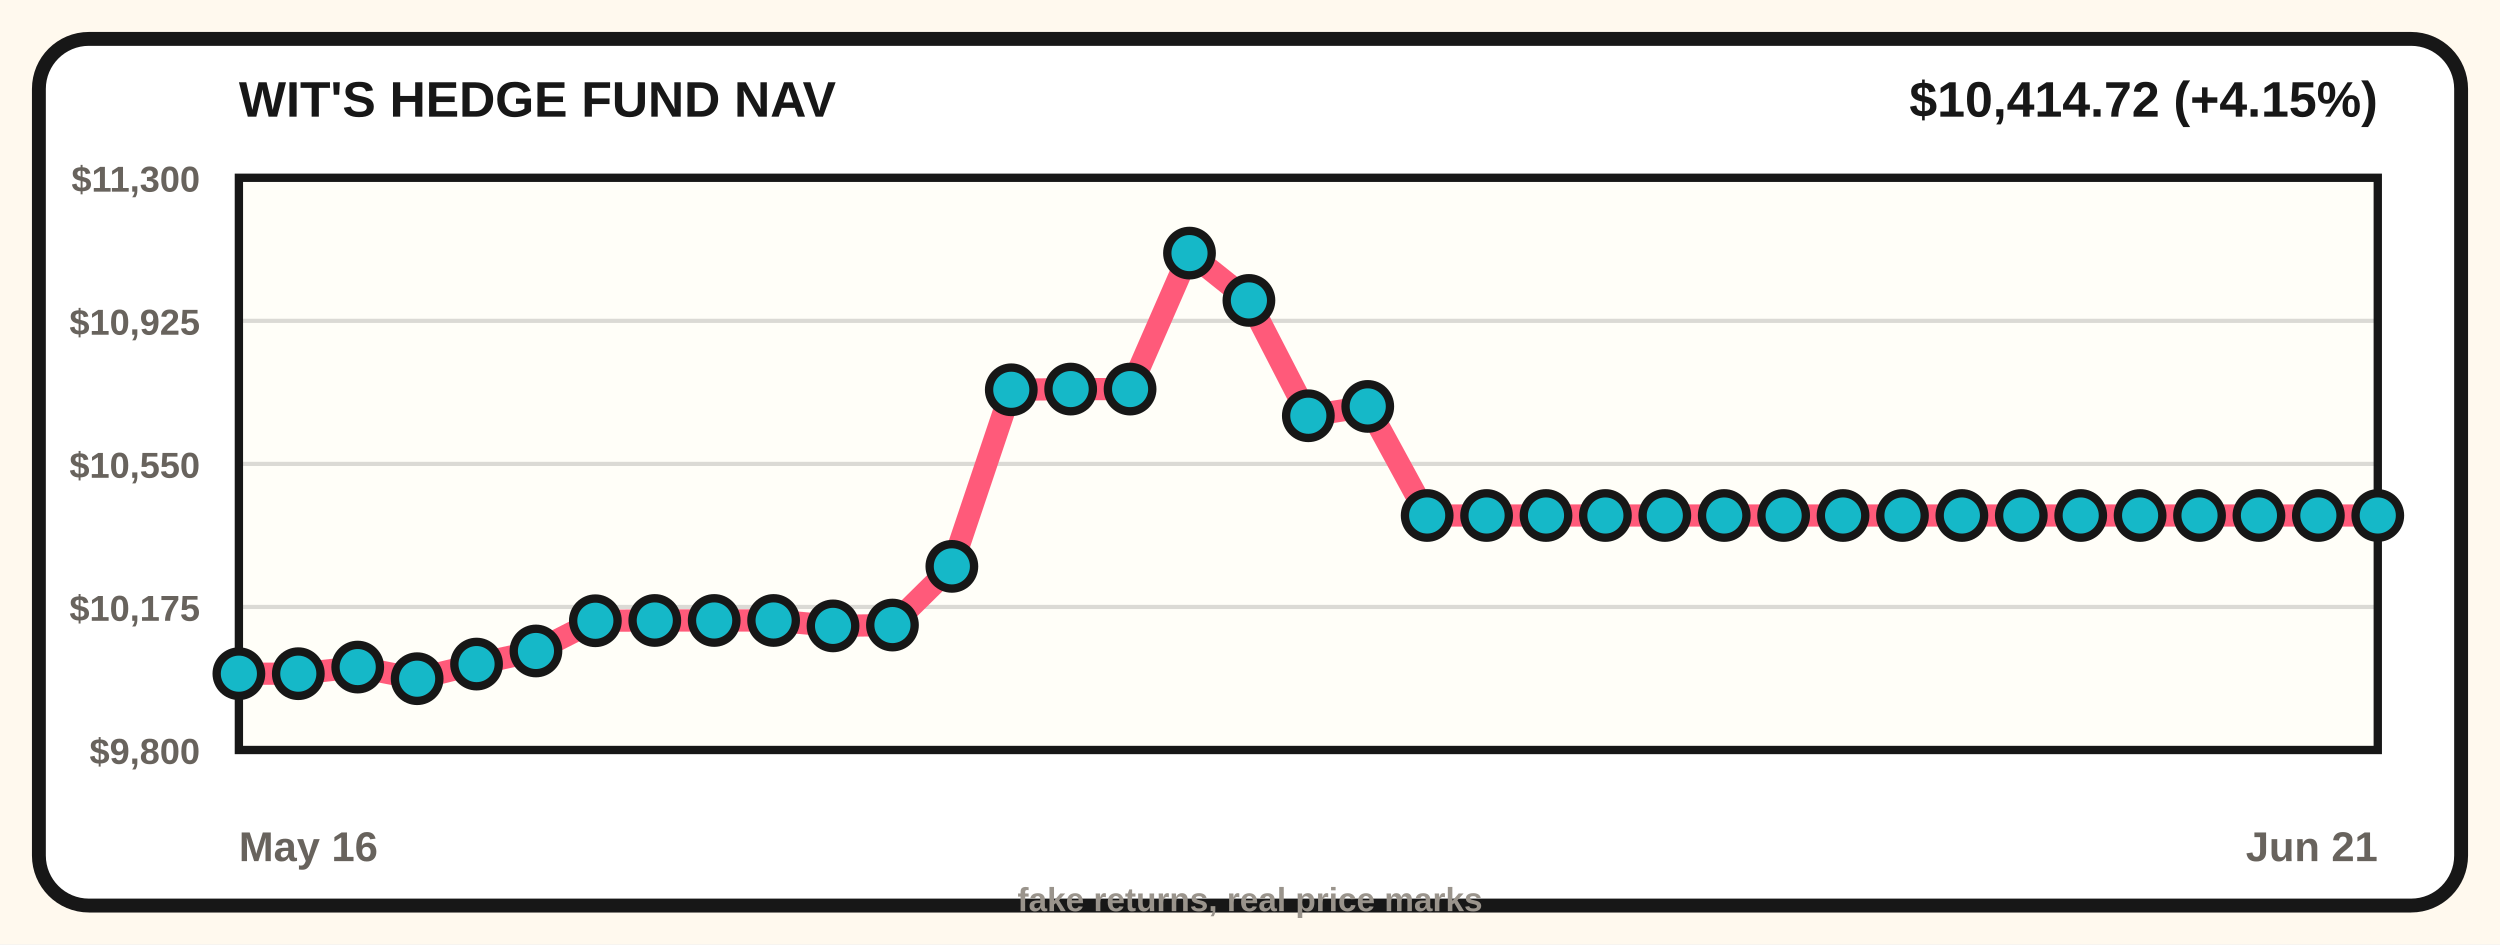
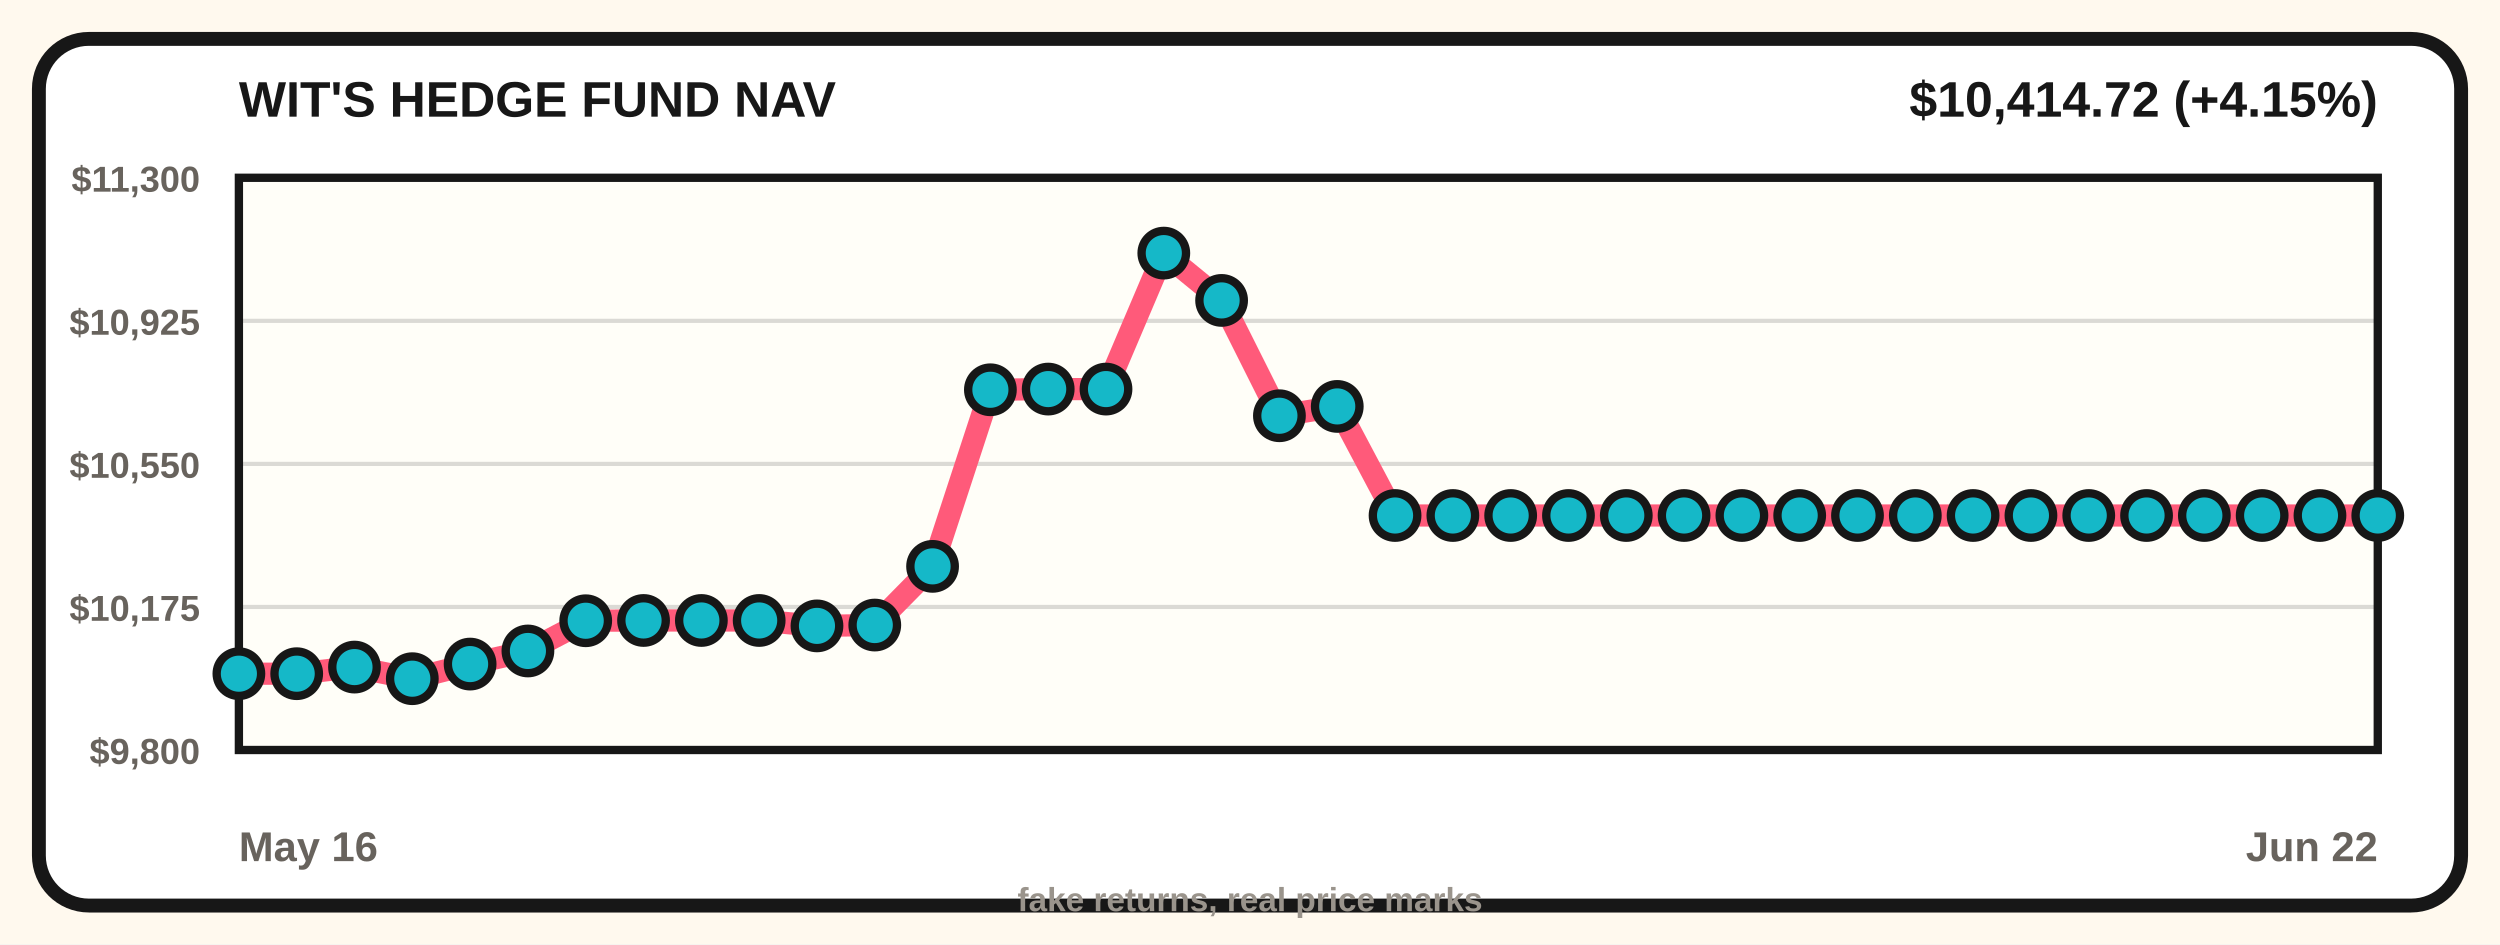
<svg xmlns="http://www.w3.org/2000/svg" width="900" height="340" viewBox="0 0 900 340" role="img" aria-label="Wit's Hedge Fund fake NAV chart">
  <rect width="900" height="340" fill="#fff9ee" />
  <rect x="14" y="14" width="872" height="312" rx="18" fill="#ffffff" stroke="#171717" stroke-width="5" />
  <rect x="86" y="64" width="770" height="206" fill="#fffef8" stroke="#171717" stroke-width="3" />
  <line x1="86" y1="270" x2="856" y2="270" stroke="#171717" stroke-width="1.5" opacity="0.16" />
  <text x="72" y="275" text-anchor="end" font-family="Arial, sans-serif" font-size="13" font-weight="800" fill="#68635d">$9,800</text>
  <line x1="86" y1="218.5" x2="856" y2="218.5" stroke="#171717" stroke-width="1.5" opacity="0.16" />
  <text x="72" y="223.5" text-anchor="end" font-family="Arial, sans-serif" font-size="13" font-weight="800" fill="#68635d">$10,175</text>
  <line x1="86" y1="167" x2="856" y2="167" stroke="#171717" stroke-width="1.5" opacity="0.16" />
  <text x="72" y="172" text-anchor="end" font-family="Arial, sans-serif" font-size="13" font-weight="800" fill="#68635d">$10,550</text>
  <line x1="86" y1="115.5" x2="856" y2="115.5" stroke="#171717" stroke-width="1.5" opacity="0.16" />
  <text x="72" y="120.5" text-anchor="end" font-family="Arial, sans-serif" font-size="13" font-weight="800" fill="#68635d">$10,925</text>
  <line x1="86" y1="64" x2="856" y2="64" stroke="#171717" stroke-width="1.5" opacity="0.16" />
  <text x="72" y="69" text-anchor="end" font-family="Arial, sans-serif" font-size="13" font-weight="800" fill="#68635d">$11,300</text>
-   <polyline points="86,242.53 107.39,242.53 128.78,240.15 150.17,244.33 171.56,239.07 192.94,234.35 214.33,223.47 235.72,223.37 257.11,223.37 278.5,223.37 299.89,225.32 321.28,225.02 342.67,203.89 364.06,140.32 385.44,140.07 406.83,140.07 428.22,91.12 449.61,108.15 471,149.67 492.39,146.31 513.78,185.58 535.17,185.58 556.56,185.58 577.94,185.58 599.33,185.58 620.72,185.58 642.11,185.58 663.5,185.58 684.89,185.58 706.28,185.58 727.67,185.58 749.06,185.58 770.44,185.58 791.83,185.58 813.22,185.58 834.61,185.58 856,185.58" fill="none" stroke="#ff5a7a" stroke-width="8" stroke-linecap="round" stroke-linejoin="round" />
+   <polyline points="86,242.53 106.81,242.53 127.62,240.15 148.43,244.33 169.24,239.07 190.05,234.35 210.86,223.47 231.68,223.37 252.49,223.37 273.3,223.37 294.11,225.32 314.92,225.02 335.73,203.89 356.54,140.32 377.35,140.07 398.16,140.07 418.97,91.12 439.78,108.15 460.59,149.67 481.41,146.31 502.22,185.58 523.03,185.58 543.84,185.58 564.65,185.58 585.46,185.58 606.27,185.58 627.08,185.58 647.89,185.58 668.7,185.58 689.51,185.58 710.32,185.58 731.14,185.58 751.95,185.58 772.76,185.58 793.57,185.58 814.38,185.58 835.19,185.58 856,185.58" fill="none" stroke="#ff5a7a" stroke-width="8" stroke-linecap="round" stroke-linejoin="round" />
  <circle cx="86" cy="242.53" r="8" fill="#15b8c8" stroke="#171717" stroke-width="3" />
-   <circle cx="107.39" cy="242.53" r="8" fill="#15b8c8" stroke="#171717" stroke-width="3" />
-   <circle cx="128.78" cy="240.15" r="8" fill="#15b8c8" stroke="#171717" stroke-width="3" />
-   <circle cx="150.17" cy="244.33" r="8" fill="#15b8c8" stroke="#171717" stroke-width="3" />
-   <circle cx="171.56" cy="239.07" r="8" fill="#15b8c8" stroke="#171717" stroke-width="3" />
-   <circle cx="192.94" cy="234.35" r="8" fill="#15b8c8" stroke="#171717" stroke-width="3" />
-   <circle cx="214.33" cy="223.47" r="8" fill="#15b8c8" stroke="#171717" stroke-width="3" />
-   <circle cx="235.72" cy="223.37" r="8" fill="#15b8c8" stroke="#171717" stroke-width="3" />
-   <circle cx="257.11" cy="223.37" r="8" fill="#15b8c8" stroke="#171717" stroke-width="3" />
-   <circle cx="278.5" cy="223.37" r="8" fill="#15b8c8" stroke="#171717" stroke-width="3" />
-   <circle cx="299.89" cy="225.32" r="8" fill="#15b8c8" stroke="#171717" stroke-width="3" />
-   <circle cx="321.28" cy="225.02" r="8" fill="#15b8c8" stroke="#171717" stroke-width="3" />
-   <circle cx="342.67" cy="203.89" r="8" fill="#15b8c8" stroke="#171717" stroke-width="3" />
-   <circle cx="364.06" cy="140.32" r="8" fill="#15b8c8" stroke="#171717" stroke-width="3" />
-   <circle cx="385.44" cy="140.07" r="8" fill="#15b8c8" stroke="#171717" stroke-width="3" />
-   <circle cx="406.83" cy="140.07" r="8" fill="#15b8c8" stroke="#171717" stroke-width="3" />
-   <circle cx="428.22" cy="91.12" r="8" fill="#15b8c8" stroke="#171717" stroke-width="3" />
-   <circle cx="449.61" cy="108.15" r="8" fill="#15b8c8" stroke="#171717" stroke-width="3" />
-   <circle cx="471" cy="149.67" r="8" fill="#15b8c8" stroke="#171717" stroke-width="3" />
-   <circle cx="492.39" cy="146.31" r="8" fill="#15b8c8" stroke="#171717" stroke-width="3" />
-   <circle cx="513.78" cy="185.58" r="8" fill="#15b8c8" stroke="#171717" stroke-width="3" />
-   <circle cx="535.17" cy="185.58" r="8" fill="#15b8c8" stroke="#171717" stroke-width="3" />
-   <circle cx="556.56" cy="185.58" r="8" fill="#15b8c8" stroke="#171717" stroke-width="3" />
-   <circle cx="577.94" cy="185.58" r="8" fill="#15b8c8" stroke="#171717" stroke-width="3" />
-   <circle cx="599.33" cy="185.58" r="8" fill="#15b8c8" stroke="#171717" stroke-width="3" />
-   <circle cx="620.72" cy="185.58" r="8" fill="#15b8c8" stroke="#171717" stroke-width="3" />
-   <circle cx="642.11" cy="185.58" r="8" fill="#15b8c8" stroke="#171717" stroke-width="3" />
-   <circle cx="663.5" cy="185.58" r="8" fill="#15b8c8" stroke="#171717" stroke-width="3" />
-   <circle cx="684.89" cy="185.58" r="8" fill="#15b8c8" stroke="#171717" stroke-width="3" />
-   <circle cx="706.28" cy="185.58" r="8" fill="#15b8c8" stroke="#171717" stroke-width="3" />
-   <circle cx="727.67" cy="185.58" r="8" fill="#15b8c8" stroke="#171717" stroke-width="3" />
-   <circle cx="749.06" cy="185.58" r="8" fill="#15b8c8" stroke="#171717" stroke-width="3" />
-   <circle cx="770.44" cy="185.58" r="8" fill="#15b8c8" stroke="#171717" stroke-width="3" />
-   <circle cx="791.83" cy="185.58" r="8" fill="#15b8c8" stroke="#171717" stroke-width="3" />
-   <circle cx="813.22" cy="185.58" r="8" fill="#15b8c8" stroke="#171717" stroke-width="3" />
-   <circle cx="834.61" cy="185.58" r="8" fill="#15b8c8" stroke="#171717" stroke-width="3" />
+   <circle cx="106.81" cy="242.53" r="8" fill="#15b8c8" stroke="#171717" stroke-width="3" />
+   <circle cx="127.62" cy="240.15" r="8" fill="#15b8c8" stroke="#171717" stroke-width="3" />
+   <circle cx="148.43" cy="244.33" r="8" fill="#15b8c8" stroke="#171717" stroke-width="3" />
+   <circle cx="169.24" cy="239.07" r="8" fill="#15b8c8" stroke="#171717" stroke-width="3" />
+   <circle cx="190.05" cy="234.35" r="8" fill="#15b8c8" stroke="#171717" stroke-width="3" />
+   <circle cx="210.86" cy="223.47" r="8" fill="#15b8c8" stroke="#171717" stroke-width="3" />
+   <circle cx="231.68" cy="223.37" r="8" fill="#15b8c8" stroke="#171717" stroke-width="3" />
+   <circle cx="252.49" cy="223.37" r="8" fill="#15b8c8" stroke="#171717" stroke-width="3" />
+   <circle cx="273.3" cy="223.37" r="8" fill="#15b8c8" stroke="#171717" stroke-width="3" />
+   <circle cx="294.11" cy="225.32" r="8" fill="#15b8c8" stroke="#171717" stroke-width="3" />
+   <circle cx="314.92" cy="225.02" r="8" fill="#15b8c8" stroke="#171717" stroke-width="3" />
+   <circle cx="335.73" cy="203.89" r="8" fill="#15b8c8" stroke="#171717" stroke-width="3" />
+   <circle cx="356.54" cy="140.32" r="8" fill="#15b8c8" stroke="#171717" stroke-width="3" />
+   <circle cx="377.35" cy="140.07" r="8" fill="#15b8c8" stroke="#171717" stroke-width="3" />
+   <circle cx="398.16" cy="140.07" r="8" fill="#15b8c8" stroke="#171717" stroke-width="3" />
+   <circle cx="418.97" cy="91.12" r="8" fill="#15b8c8" stroke="#171717" stroke-width="3" />
+   <circle cx="439.78" cy="108.15" r="8" fill="#15b8c8" stroke="#171717" stroke-width="3" />
+   <circle cx="460.59" cy="149.67" r="8" fill="#15b8c8" stroke="#171717" stroke-width="3" />
+   <circle cx="481.41" cy="146.31" r="8" fill="#15b8c8" stroke="#171717" stroke-width="3" />
+   <circle cx="502.22" cy="185.58" r="8" fill="#15b8c8" stroke="#171717" stroke-width="3" />
+   <circle cx="523.03" cy="185.58" r="8" fill="#15b8c8" stroke="#171717" stroke-width="3" />
+   <circle cx="543.84" cy="185.58" r="8" fill="#15b8c8" stroke="#171717" stroke-width="3" />
+   <circle cx="564.65" cy="185.58" r="8" fill="#15b8c8" stroke="#171717" stroke-width="3" />
+   <circle cx="585.46" cy="185.58" r="8" fill="#15b8c8" stroke="#171717" stroke-width="3" />
+   <circle cx="606.27" cy="185.58" r="8" fill="#15b8c8" stroke="#171717" stroke-width="3" />
+   <circle cx="627.08" cy="185.58" r="8" fill="#15b8c8" stroke="#171717" stroke-width="3" />
+   <circle cx="647.89" cy="185.58" r="8" fill="#15b8c8" stroke="#171717" stroke-width="3" />
+   <circle cx="668.7" cy="185.58" r="8" fill="#15b8c8" stroke="#171717" stroke-width="3" />
+   <circle cx="689.51" cy="185.58" r="8" fill="#15b8c8" stroke="#171717" stroke-width="3" />
+   <circle cx="710.32" cy="185.58" r="8" fill="#15b8c8" stroke="#171717" stroke-width="3" />
+   <circle cx="731.14" cy="185.58" r="8" fill="#15b8c8" stroke="#171717" stroke-width="3" />
+   <circle cx="751.95" cy="185.58" r="8" fill="#15b8c8" stroke="#171717" stroke-width="3" />
+   <circle cx="772.76" cy="185.58" r="8" fill="#15b8c8" stroke="#171717" stroke-width="3" />
+   <circle cx="793.57" cy="185.58" r="8" fill="#15b8c8" stroke="#171717" stroke-width="3" />
+   <circle cx="814.38" cy="185.58" r="8" fill="#15b8c8" stroke="#171717" stroke-width="3" />
+   <circle cx="835.19" cy="185.58" r="8" fill="#15b8c8" stroke="#171717" stroke-width="3" />
  <circle cx="856" cy="185.58" r="8" fill="#15b8c8" stroke="#171717" stroke-width="3" />
  <text x="86" y="42" font-family="Arial, sans-serif" font-size="18" font-weight="900" fill="#171717">WIT'S HEDGE FUND NAV</text>
  <text x="856" y="42" text-anchor="end" font-family="Arial, sans-serif" font-size="18" font-weight="900" fill="#171717">$10,414.72 (+4.15%)</text>
  <text x="86" y="310" text-anchor="start" font-family="Arial, sans-serif" font-size="15" font-weight="900" fill="#68635d">May 16</text>
-   <text x="856" y="310" text-anchor="end" font-family="Arial, sans-serif" font-size="15" font-weight="900" fill="#68635d">Jun 21</text>
+   <text x="856" y="310" text-anchor="end" font-family="Arial, sans-serif" font-size="15" font-weight="900" fill="#68635d">Jun 22</text>
  <text x="450" y="328" text-anchor="middle" font-family="Arial, sans-serif" font-size="12" font-weight="800" fill="#9a948c">fake returns, real price marks</text>
</svg>
